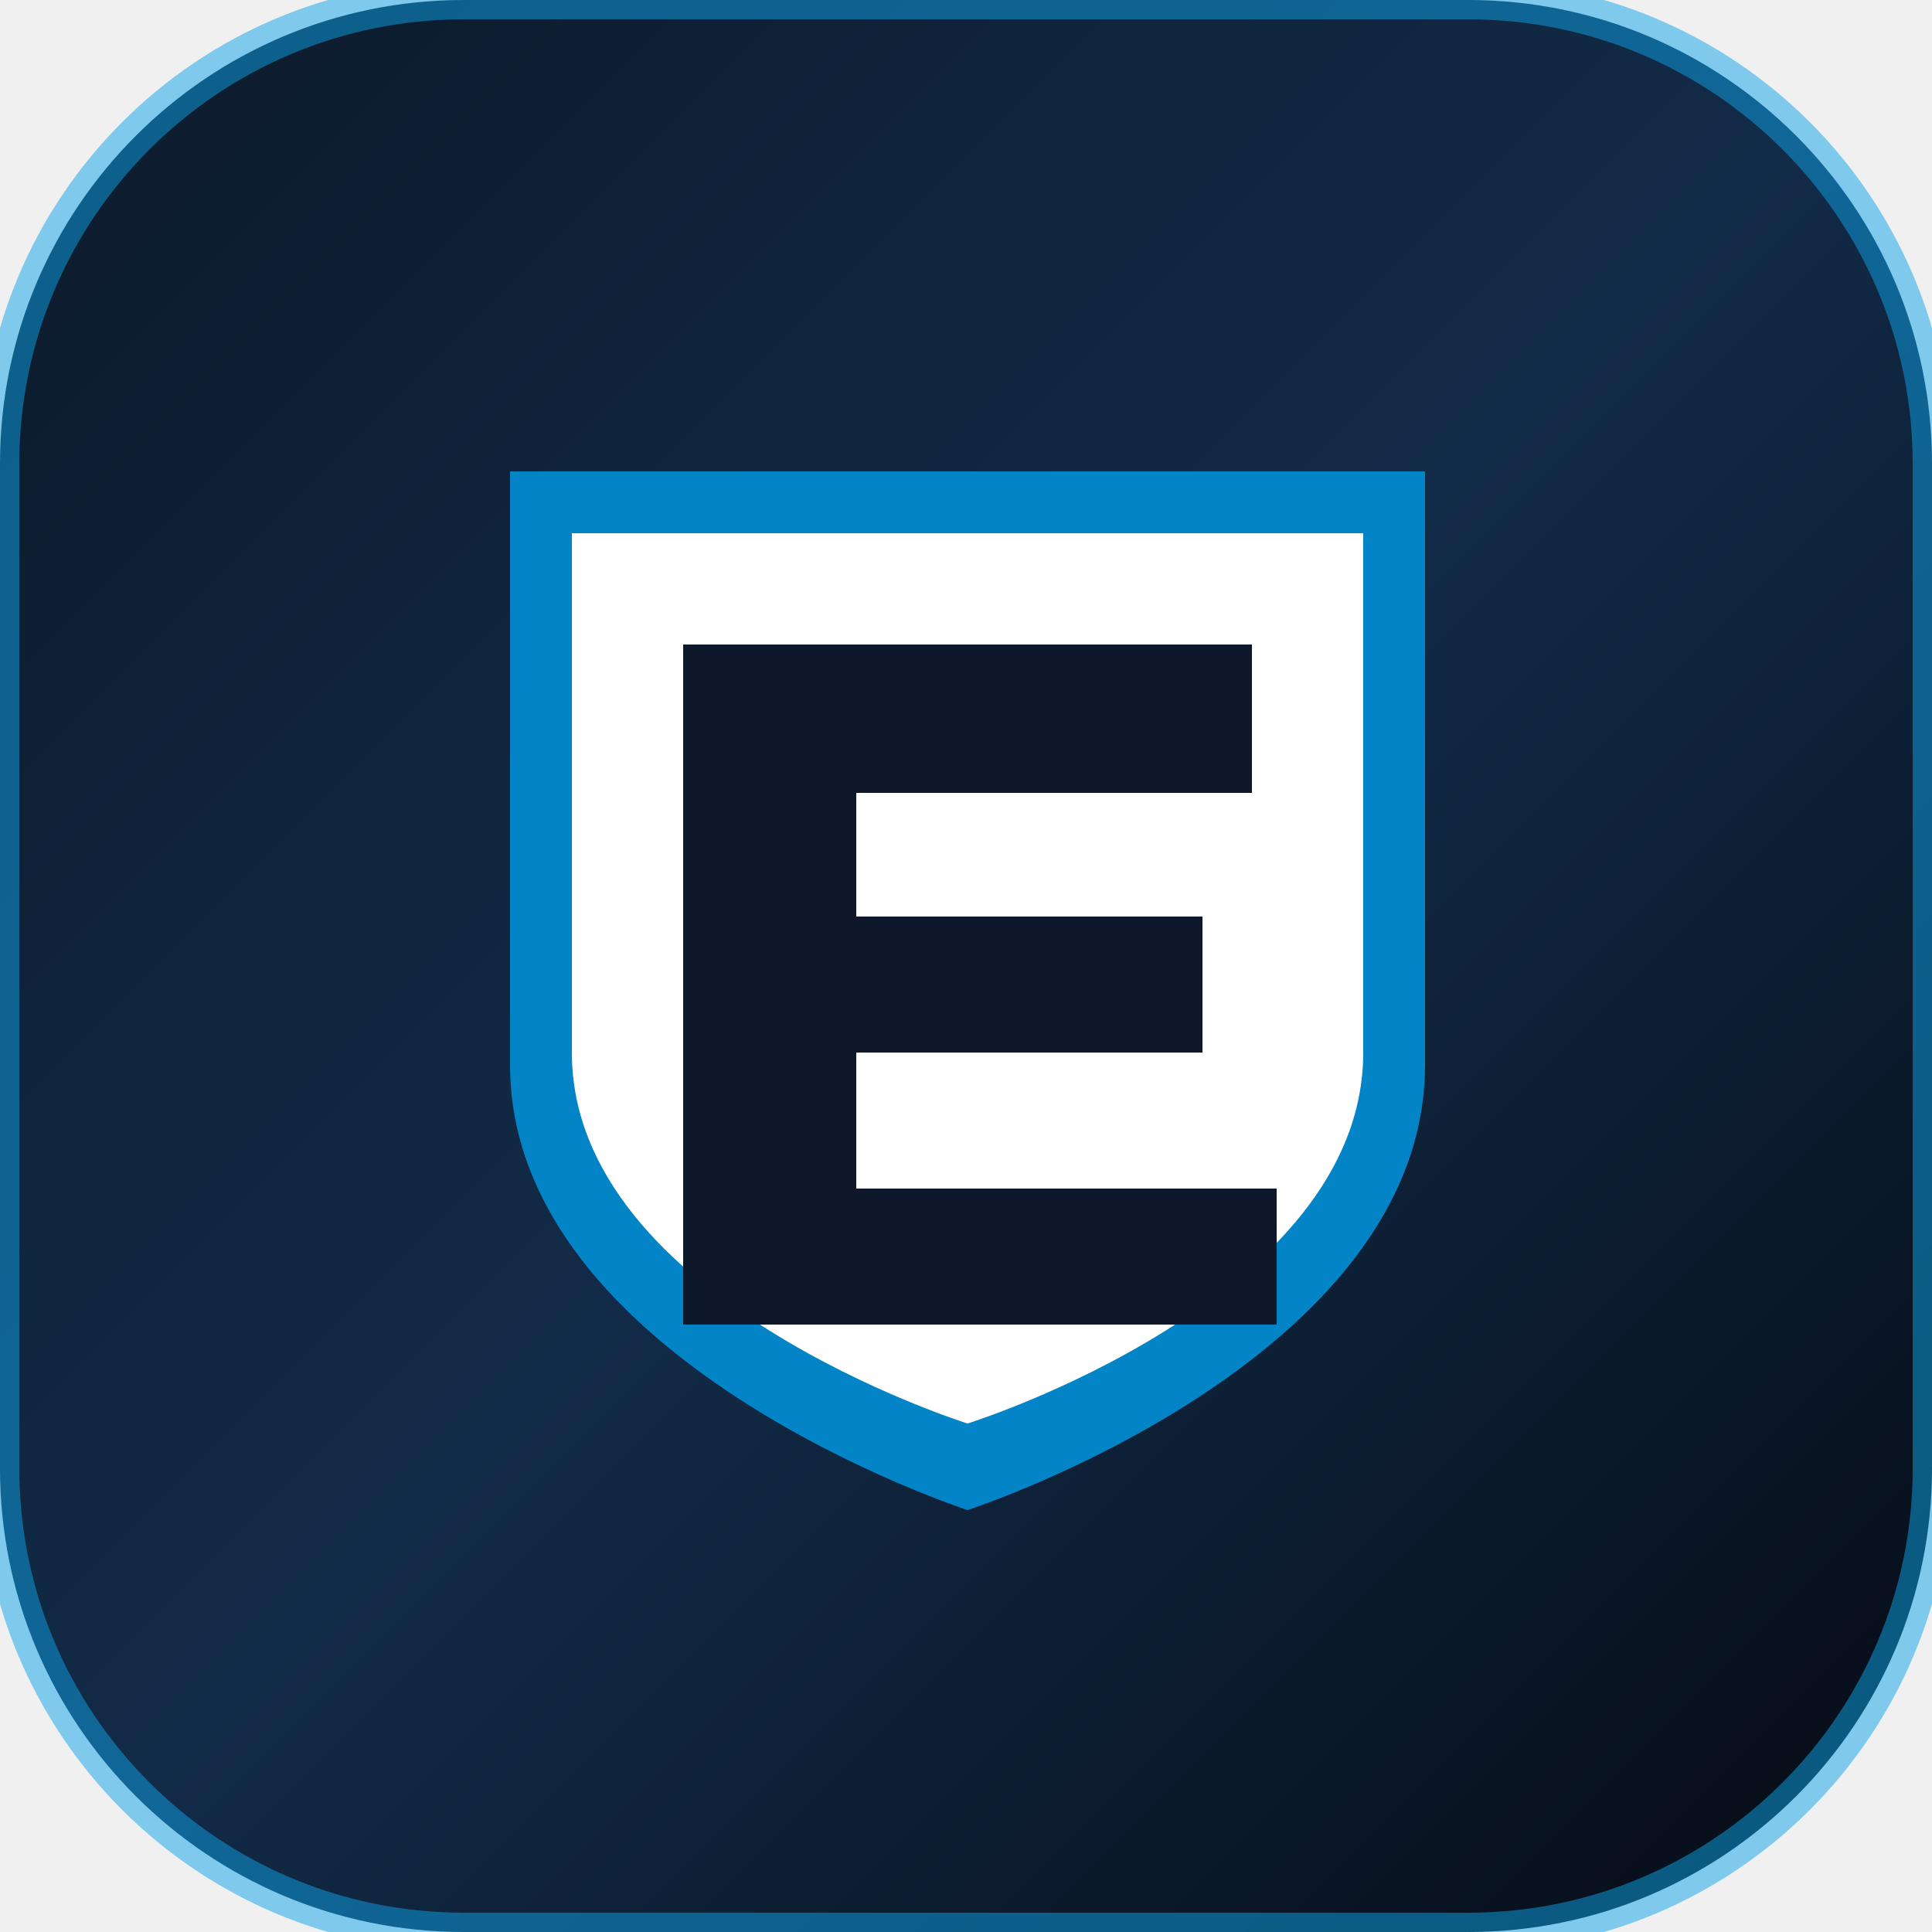
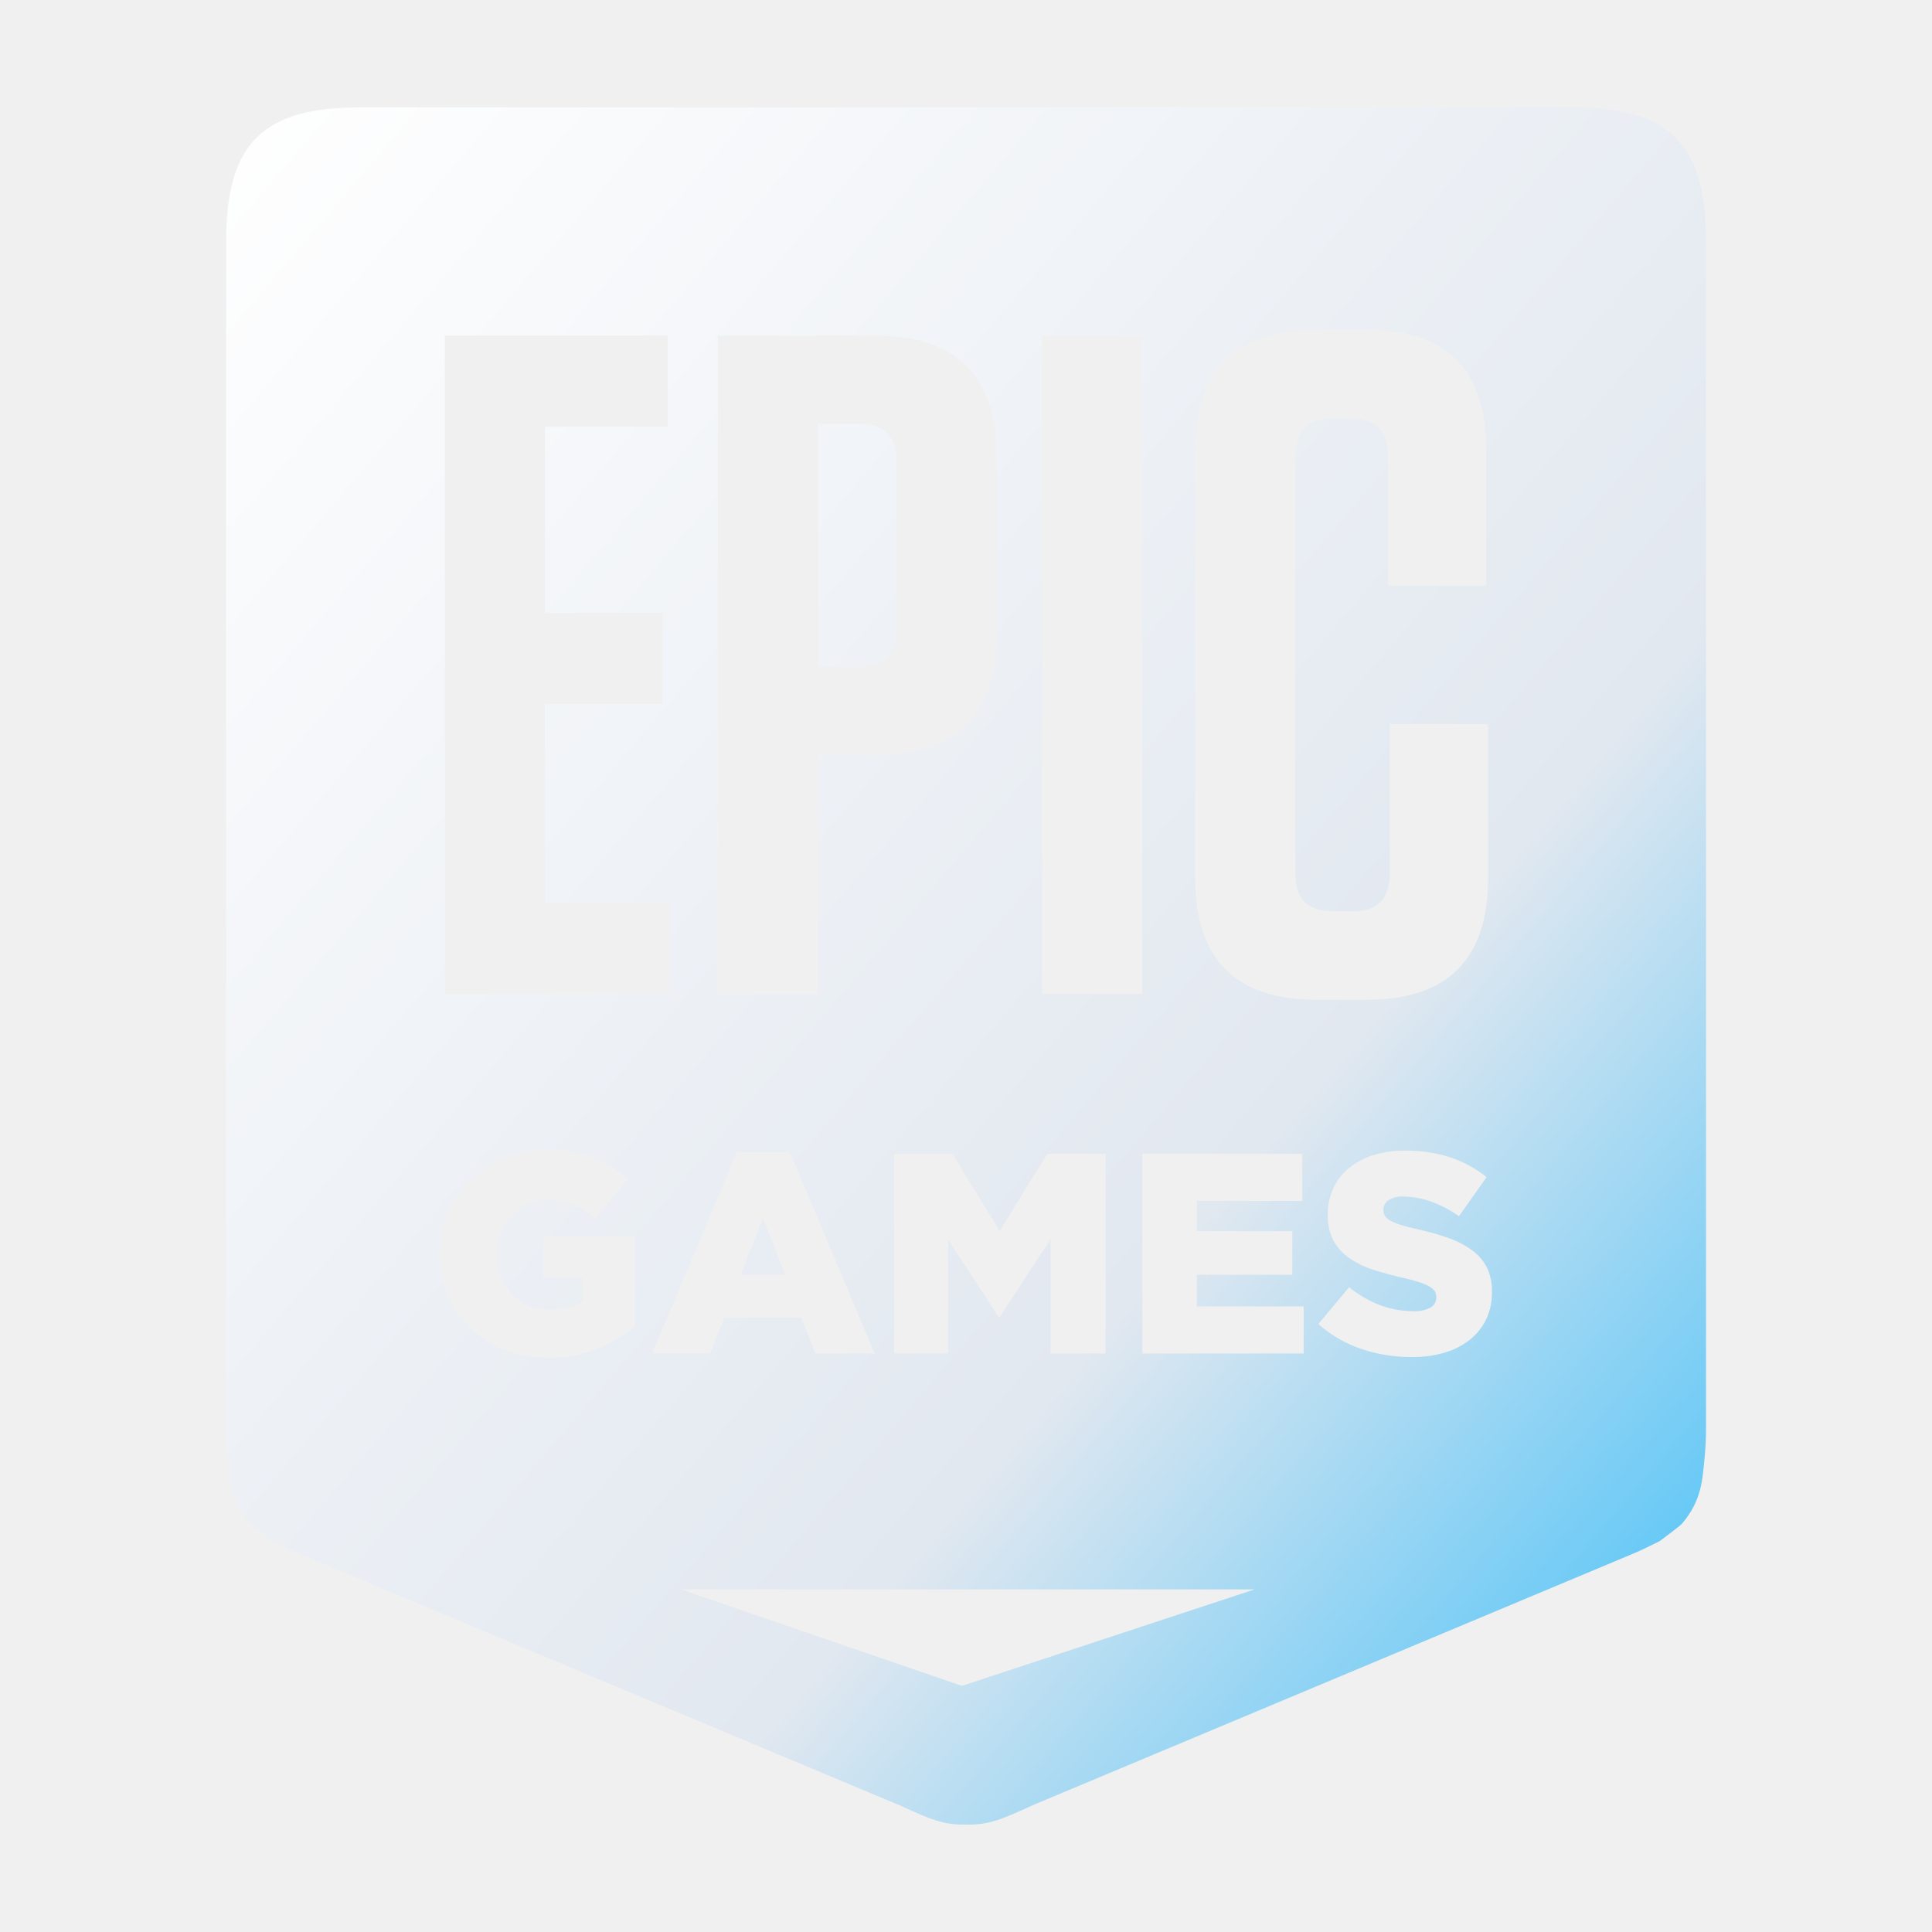
- <svg xmlns="http://www.w3.org/2000/svg" viewBox="0 0 100 100" width="100" height="100">
+ <svg xmlns="http://www.w3.org/2000/svg" viewBox="-1.5 -1.5 27 27" role="img" aria-label="Epic Games">
  <defs>
-     <linearGradient id="epic-bg" x1="0%" y1="0%" x2="100%" y2="100%">
-       <stop offset="0%" stop-color="#0c1929" />
-       <stop offset="50%" stop-color="#122b48" />
-       <stop offset="100%" stop-color="#050a12" />
+     <linearGradient id="epicGrad" x1="0%" y1="0%" x2="100%" y2="100%">
+       <stop offset="0%" stop-color="#ffffff" />
+       <stop offset="65%" stop-color="#e2e8f0" />
+       <stop offset="100%" stop-color="#38bdf8" />
    </linearGradient>
  </defs>
-   <rect width="100" height="100" rx="24" fill="url(#epic-bg)" stroke="#0ea5e9" stroke-width="2" stroke-opacity="0.5" />
-   <g transform="translate(20, 18) scale(0.64)">
-     <path fill="#0284c7" d="M10 10h74v48c0 24-37 36-37 36S10 82 10 58V10z" />
-     <path fill="#ffffff" d="M15 15h64v42c0 20-32 30-32 30S15 77 15 57V15z" />
-     <path fill="#0f172a" d="M24 24h46v12H38v10h28v11H38v11h34v11H24V24z" />
-   </g>
+   <path fill="url(#epicGrad)" d="M3.537 0C2.165 0 1.66.506 1.66 1.879V18.44a4.262 4.262 0 00.02.433c.031.3.037.59.316.92.027.033.311.245.311.245.153.075.258.13.43.2l8.335 3.491c.433.199.614.276.928.27h.002c.314.006.495-.071.928-.27l8.335-3.492c.172-.07.277-.124.43-.2 0 0 .284-.211.311-.243.28-.33.285-.621.316-.92a4.261 4.261 0 00.02-.434V1.879c0-1.373-.506-1.88-1.878-1.88zm13.366 3.11h.68c1.138 0 1.688.553 1.688 1.696v1.88h-1.374v-1.8c0-.369-.17-.54-.523-.54h-.235c-.367 0-.537.17-.537.539v5.81c0 .369.17.54.537.54h.262c.353 0 .523-.171.523-.54V8.619h1.373v2.143c0 1.144-.562 1.71-1.7 1.71h-.694c-1.138 0-1.7-.566-1.7-1.71V4.82c0-1.144.562-1.709 1.7-1.709zm-12.186.08h3.114v1.274H6.117v2.603h1.648v1.275H6.117v2.774h1.74v1.275h-3.14zm3.816 0h2.198c1.138 0 1.7.564 1.7 1.708v2.445c0 1.144-.562 1.71-1.7 1.71h-.799v3.338h-1.4zm4.53 0h1.4v9.201h-1.4zm-3.13 1.235v3.392h.575c.354 0 .523-.171.523-.54V4.965c0-.368-.17-.54-.523-.54zm-3.74 10.147a1.708 1.708 0 01.591.108 1.745 1.745 0 01.49.299l-.452.546a1.247 1.247 0 00-.308-.195.91.91 0 00-.363-.068.658.658 0 00-.28.06.703.703 0 00-.224.163.783.783 0 00-.151.243.799.799 0 00-.056.299v.008a.852.852 0 00.056.31.7.7 0 00.157.245.736.736 0 00.238.16.774.774 0 00.303.058.79.79 0 00.445-.116v-.339h-.548v-.565H7.37v1.255a2.019 2.019 0 01-.524.307 1.789 1.789 0 01-.683.123 1.642 1.642 0 01-.602-.107 1.46 1.46 0 01-.478-.3 1.371 1.371 0 01-.318-.455 1.438 1.438 0 01-.115-.58v-.008a1.426 1.426 0 01.113-.57 1.449 1.449 0 01.312-.46 1.418 1.418 0 01.474-.309 1.58 1.58 0 01.598-.111 1.708 1.708 0 01.045 0zm11.963.008a2.006 2.006 0 01.612.094 1.61 1.61 0 01.507.277l-.386.546a1.562 1.562 0 00-.39-.205 1.178 1.178 0 00-.388-.07.347.347 0 00-.208.052.154.154 0 00-.07.127v.008a.158.158 0 00.022.084.198.198 0 00.076.066.831.831 0 00.147.06c.062.02.14.04.236.061a3.389 3.389 0 01.43.122 1.292 1.292 0 01.328.17.678.678 0 01.207.24.739.739 0 01.071.337v.008a.865.865 0 01-.081.382.82.82 0 01-.229.285 1.032 1.032 0 01-.353.18 1.606 1.606 0 01-.46.061 2.16 2.16 0 01-.71-.116 1.718 1.718 0 01-.593-.346l.43-.514c.277.223.578.335.9.335a.457.457 0 00.236-.05.157.157 0 00.082-.142v-.008a.15.15 0 00-.02-.077.204.204 0 00-.073-.066.753.753 0 00-.143-.062 2.45 2.45 0 00-.233-.062 5.036 5.036 0 01-.413-.113 1.26 1.26 0 01-.331-.16.72.72 0 01-.222-.243.73.73 0 01-.082-.36v-.008a.863.863 0 01.074-.359.794.794 0 01.214-.283 1.007 1.007 0 01.34-.185 1.423 1.423 0 01.448-.066 2.006 2.006 0 01.025 0zm-9.358.025h.742l1.183 2.81h-.825l-.203-.499H8.623l-.198.498h-.81zm2.197.02h.814l.663 1.08.663-1.08h.814v2.79h-.766v-1.602l-.711 1.091h-.016l-.707-1.083v1.593h-.754zm3.469 0h2.235v.658h-1.473v.422h1.334v.61h-1.334v.442h1.493v.658h-2.255zm-5.3.897l-.315.793h.624zm-1.145 5.19h8.014l-4.09 1.348z" />
</svg>
